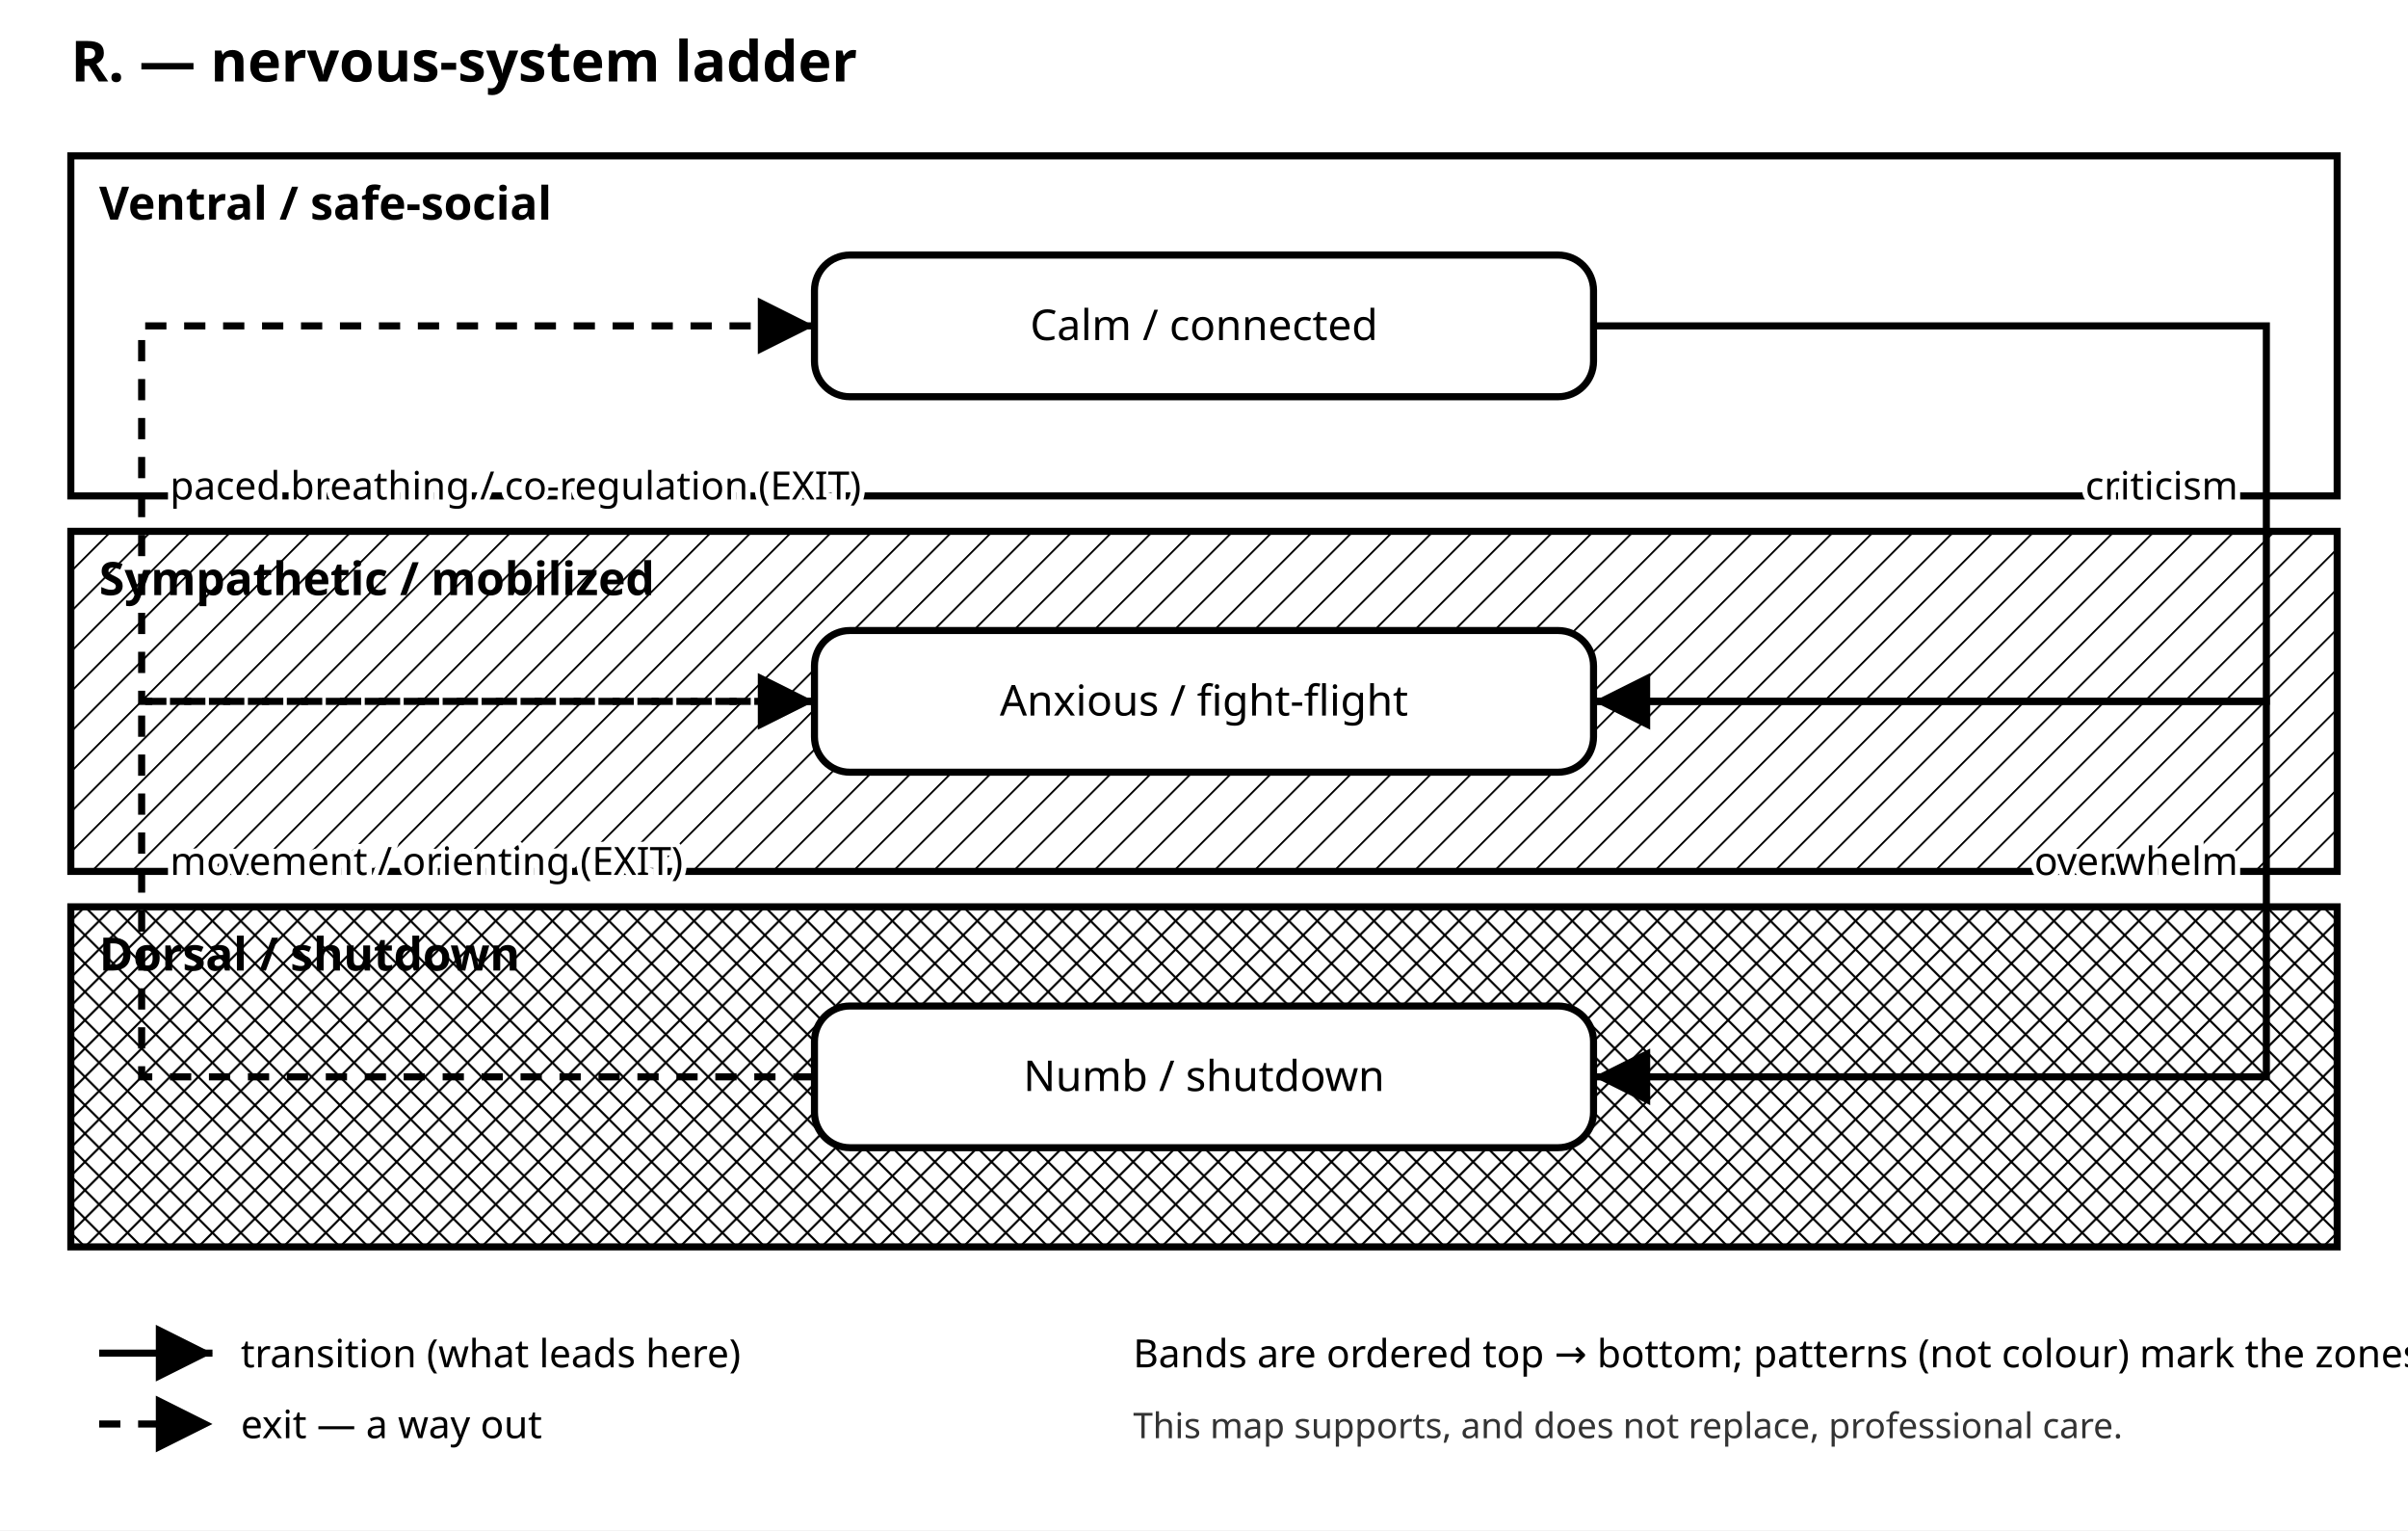
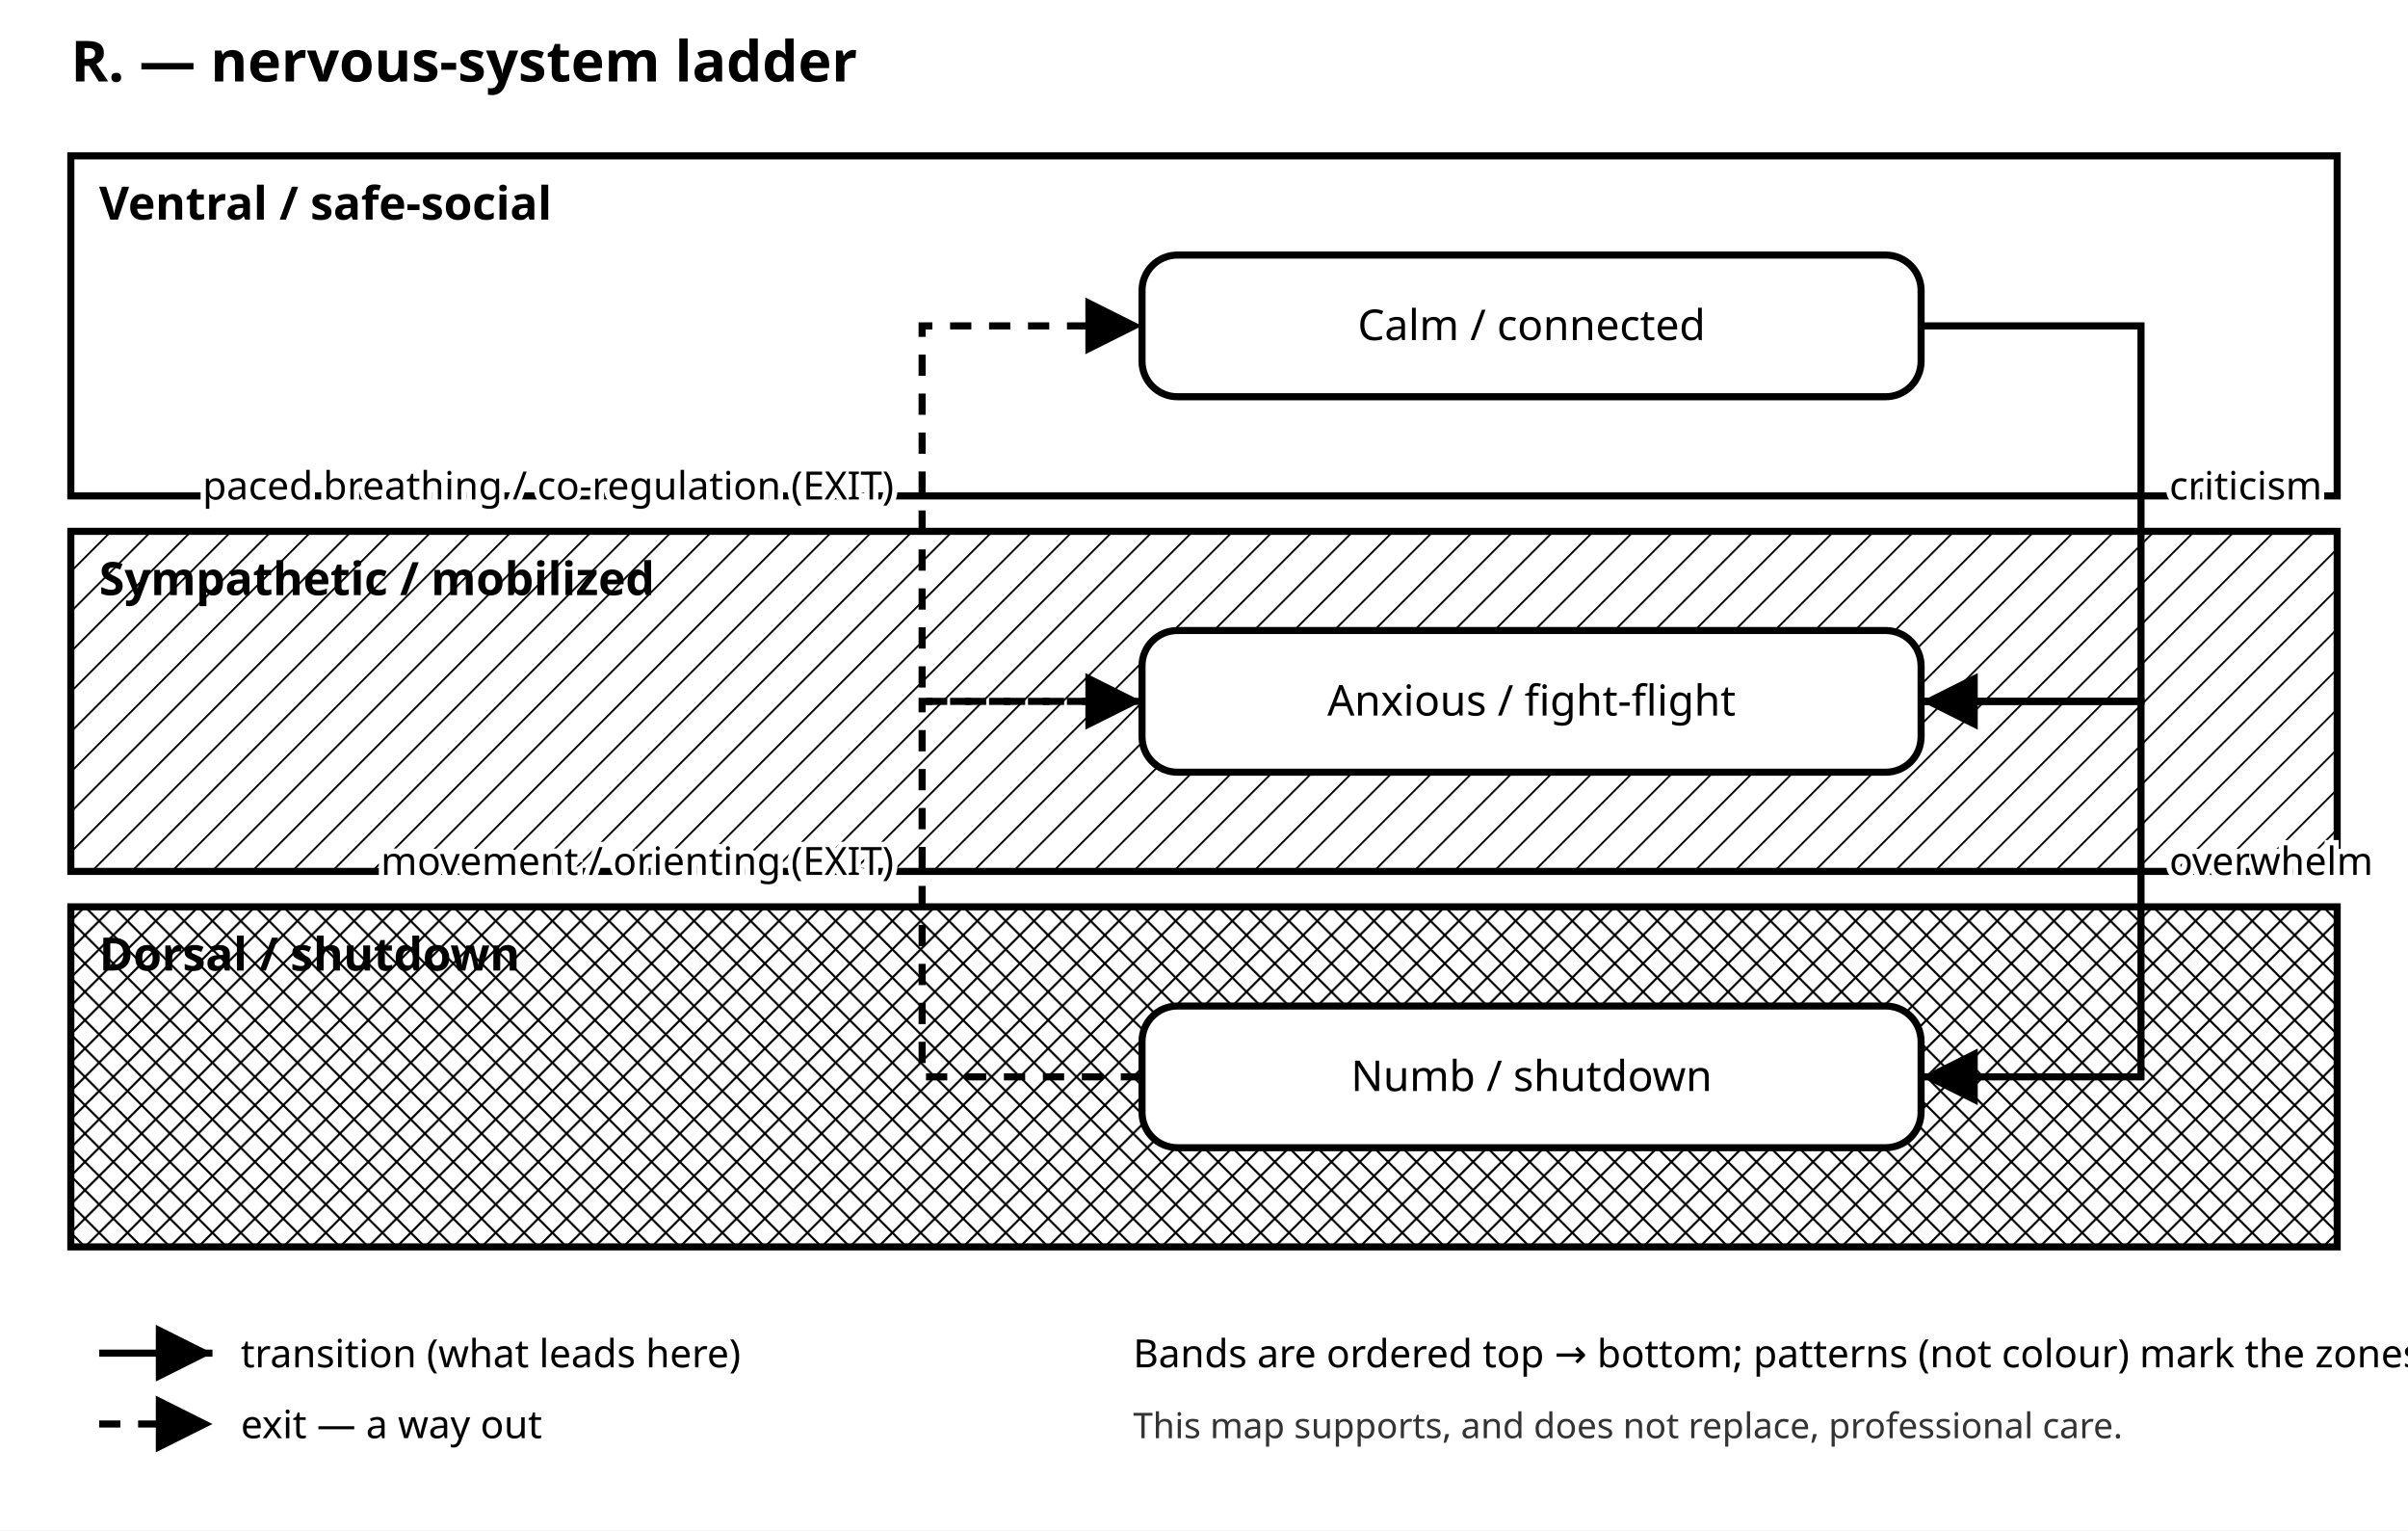
<svg xmlns="http://www.w3.org/2000/svg" viewBox="0 0 680 432" role="img" aria-label="State map: R. — nervous-system ladder. Bands top to bottom: Ventral / safe-social, Sympathetic / mobilized, Dorsal / shutdown. Transitions: Calm / connected to Anxious / fight-flight on criticism; Anxious / fight-flight to Numb / shutdown on overwhelm. Ways out: Numb / shutdown to Anxious / fight-flight via movement / orienting; Anxious / fight-flight to Calm / connected via paced breathing / co-regulation.">
  <defs>
    <marker id="arrow" markerWidth="10" markerHeight="10" refX="8" refY="4" orient="auto-start-reverse">
      <path d="M0,0 L8,4 L0,8 z" fill="#000" />
    </marker>
    <pattern id="p-diagonal" width="8" height="8" patternUnits="userSpaceOnUse" patternTransform="rotate(45)">
      <line x1="0" y1="0" x2="0" y2="8" stroke="#000" stroke-width="1" />
    </pattern>
    <pattern id="p-cross-hatch" width="8" height="8" patternUnits="userSpaceOnUse">
      <path d="M0 0 L8 8 M8 0 L0 8" stroke="#000" stroke-width="0.6" />
    </pattern>
    <pattern id="p-dots" width="10" height="10" patternUnits="userSpaceOnUse">
      <circle cx="2" cy="2" r="1" fill="#000" />
    </pattern>
  </defs>
  <rect x="0" y="0" width="680" height="432" fill="#fff" />
  <text x="20" y="23" font-family="sans-serif" font-size="16" font-weight="700">R. — nervous-system ladder</text>
-   <rect x="20" y="44" width="640" height="96" fill="#ffffff" fill-opacity="1" stroke="#000" stroke-width="2" />
+   <rect data-el="band:ventral" x="20" y="44" width="640" height="96" fill="#ffffff" fill-opacity="1" stroke="#000" stroke-width="2" />
  <text x="28" y="62" font-family="sans-serif" font-size="13" font-weight="700">Ventral / safe-social</text>
-   <rect x="20" y="150" width="640" height="96" fill="#ffffff" fill-opacity="1" stroke="#000" stroke-width="2" />
+   <rect data-el="band:sympathetic" x="20" y="150" width="640" height="96" fill="#ffffff" fill-opacity="1" stroke="#000" stroke-width="2" />
  <rect x="20" y="150" width="640" height="96" fill="url(#p-diagonal)" stroke="none" />
  <text x="28" y="168" font-family="sans-serif" font-size="13" font-weight="700">Sympathetic / mobilized</text>
-   <rect x="20" y="256" width="640" height="96" fill="#ffffff" fill-opacity="1" stroke="#000" stroke-width="2" />
+   <rect data-el="band:dorsal" x="20" y="256" width="640" height="96" fill="#ffffff" fill-opacity="1" stroke="#000" stroke-width="2" />
  <rect x="20" y="256" width="640" height="96" fill="url(#p-cross-hatch)" stroke="none" />
  <text x="28" y="274" font-family="sans-serif" font-size="13" font-weight="700">Dorsal / shutdown</text>
-   <path d="M 450,92 H 640 V 198 H 450" fill="none" stroke="#000" stroke-width="2" marker-end="url(#arrow)" />
-   <text x="632" y="141" font-family="sans-serif" font-size="11" text-anchor="end" stroke="#fff" stroke-width="3" paint-order="stroke">criticism</text>
-   <path d="M 450,198 H 640 V 304 H 450" fill="none" stroke="#000" stroke-width="2" marker-end="url(#arrow)" />
-   <text x="632" y="247" font-family="sans-serif" font-size="11" text-anchor="end" stroke="#fff" stroke-width="3" paint-order="stroke">overwhelm</text>
-   <path d="M 230,304 H 40 V 198 H 230" fill="none" stroke="#000" stroke-width="2" stroke-dasharray="6 5" marker-end="url(#arrow)" />
-   <text x="48" y="247" font-family="sans-serif" font-size="11" text-anchor="start" stroke="#fff" stroke-width="3" paint-order="stroke">movement / orienting (EXIT)</text>
-   <path d="M 230,198 H 40 V 92 H 230" fill="none" stroke="#000" stroke-width="2" stroke-dasharray="6 5" marker-end="url(#arrow)" />
-   <text x="48" y="141" font-family="sans-serif" font-size="11" text-anchor="start" stroke="#fff" stroke-width="3" paint-order="stroke">paced breathing / co-regulation (EXIT)</text>
-   <rect x="230" y="72" width="220" height="40" rx="10" ry="10" fill="#fff" stroke="#000" stroke-width="2" />
-   <text x="340" y="96" font-family="sans-serif" font-size="12" text-anchor="middle">Calm / connected</text>
-   <rect x="230" y="178" width="220" height="40" rx="10" ry="10" fill="#fff" stroke="#000" stroke-width="2" />
-   <text x="340" y="202" font-family="sans-serif" font-size="12" text-anchor="middle">Anxious / fight-flight</text>
-   <rect x="230" y="284" width="220" height="40" rx="10" ry="10" fill="#fff" stroke="#000" stroke-width="2" />
-   <text x="340" y="308" font-family="sans-serif" font-size="12" text-anchor="middle">Numb / shutdown</text>
+   <path d="M 542.5,92 H 604.6 V 198 H 542.5" fill="none" stroke="#000" stroke-width="2" marker-end="url(#arrow)" />
+   <path d="M 542.5,198 H 604.6 V 304 H 542.5" fill="none" stroke="#000" stroke-width="2" marker-end="url(#arrow)" />
+   <path d="M 322.5,304 H 260.4 V 198 H 322.5" fill="none" stroke="#000" stroke-width="2" stroke-dasharray="6 5" marker-end="url(#arrow)" />
+   <path d="M 322.5,198 H 260.4 V 92 H 322.5" fill="none" stroke="#000" stroke-width="2" stroke-dasharray="6 5" marker-end="url(#arrow)" />
+   <text data-el="edgelabel:e1" x="612.6" y="141" font-family="sans-serif" font-size="11" text-anchor="start" stroke="#fff" stroke-width="3" paint-order="stroke">criticism</text>
+   <text data-el="edgelabel:e2" x="612.6" y="247" font-family="sans-serif" font-size="11" text-anchor="start" stroke="#fff" stroke-width="3" paint-order="stroke">overwhelm</text>
+   <text data-el="edgelabel:x1" x="252.4" y="247" font-family="sans-serif" font-size="11" text-anchor="end" stroke="#fff" stroke-width="3" paint-order="stroke">movement / orienting (EXIT)</text>
+   <text data-el="edgelabel:x2" x="252.4" y="141" font-family="sans-serif" font-size="11" text-anchor="end" stroke="#fff" stroke-width="3" paint-order="stroke">paced breathing / co-regulation (EXIT)</text>
+   <rect data-el="node:calm" x="322.5" y="72" width="220" height="40" rx="10" ry="10" fill="#fff" stroke="#000" stroke-width="2" />
+   <text x="432.5" y="96" font-family="sans-serif" font-size="12" text-anchor="middle" data-el="nodelabel:calm">Calm / connected</text>
+   <rect data-el="node:anxious" x="322.5" y="178" width="220" height="40" rx="10" ry="10" fill="#fff" stroke="#000" stroke-width="2" />
+   <text x="432.5" y="202" font-family="sans-serif" font-size="12" text-anchor="middle" data-el="nodelabel:anxious">Anxious / fight-flight</text>
+   <rect data-el="node:numb" x="322.5" y="284" width="220" height="40" rx="10" ry="10" fill="#fff" stroke="#000" stroke-width="2" />
+   <text x="432.5" y="308" font-family="sans-serif" font-size="12" text-anchor="middle" data-el="nodelabel:numb">Numb / shutdown</text>
  <line x1="28" y1="382" x2="60" y2="382" stroke="#000" stroke-width="2" marker-end="url(#arrow)" />
  <text x="68" y="386" font-family="sans-serif" font-size="11">transition (what leads here)</text>
  <line x1="28" y1="402" x2="60" y2="402" stroke="#000" stroke-width="2" stroke-dasharray="6 5" marker-end="url(#arrow)" />
  <text x="68" y="406" font-family="sans-serif" font-size="11">exit — a way out</text>
-   <text x="320" y="386" font-family="sans-serif" font-size="11">Bands are ordered top → bottom; patterns (not colour) mark the zones.</text>
+   <text x="320" y="386" font-family="sans-serif" font-size="11" textLength="344" lengthAdjust="spacingAndGlyphs">Bands are ordered top → bottom; patterns (not colour) mark the zones.</text>
  <text x="320" y="406" font-family="sans-serif" font-size="10" fill="#333">This map supports, and does not replace, professional care.</text>
</svg>
